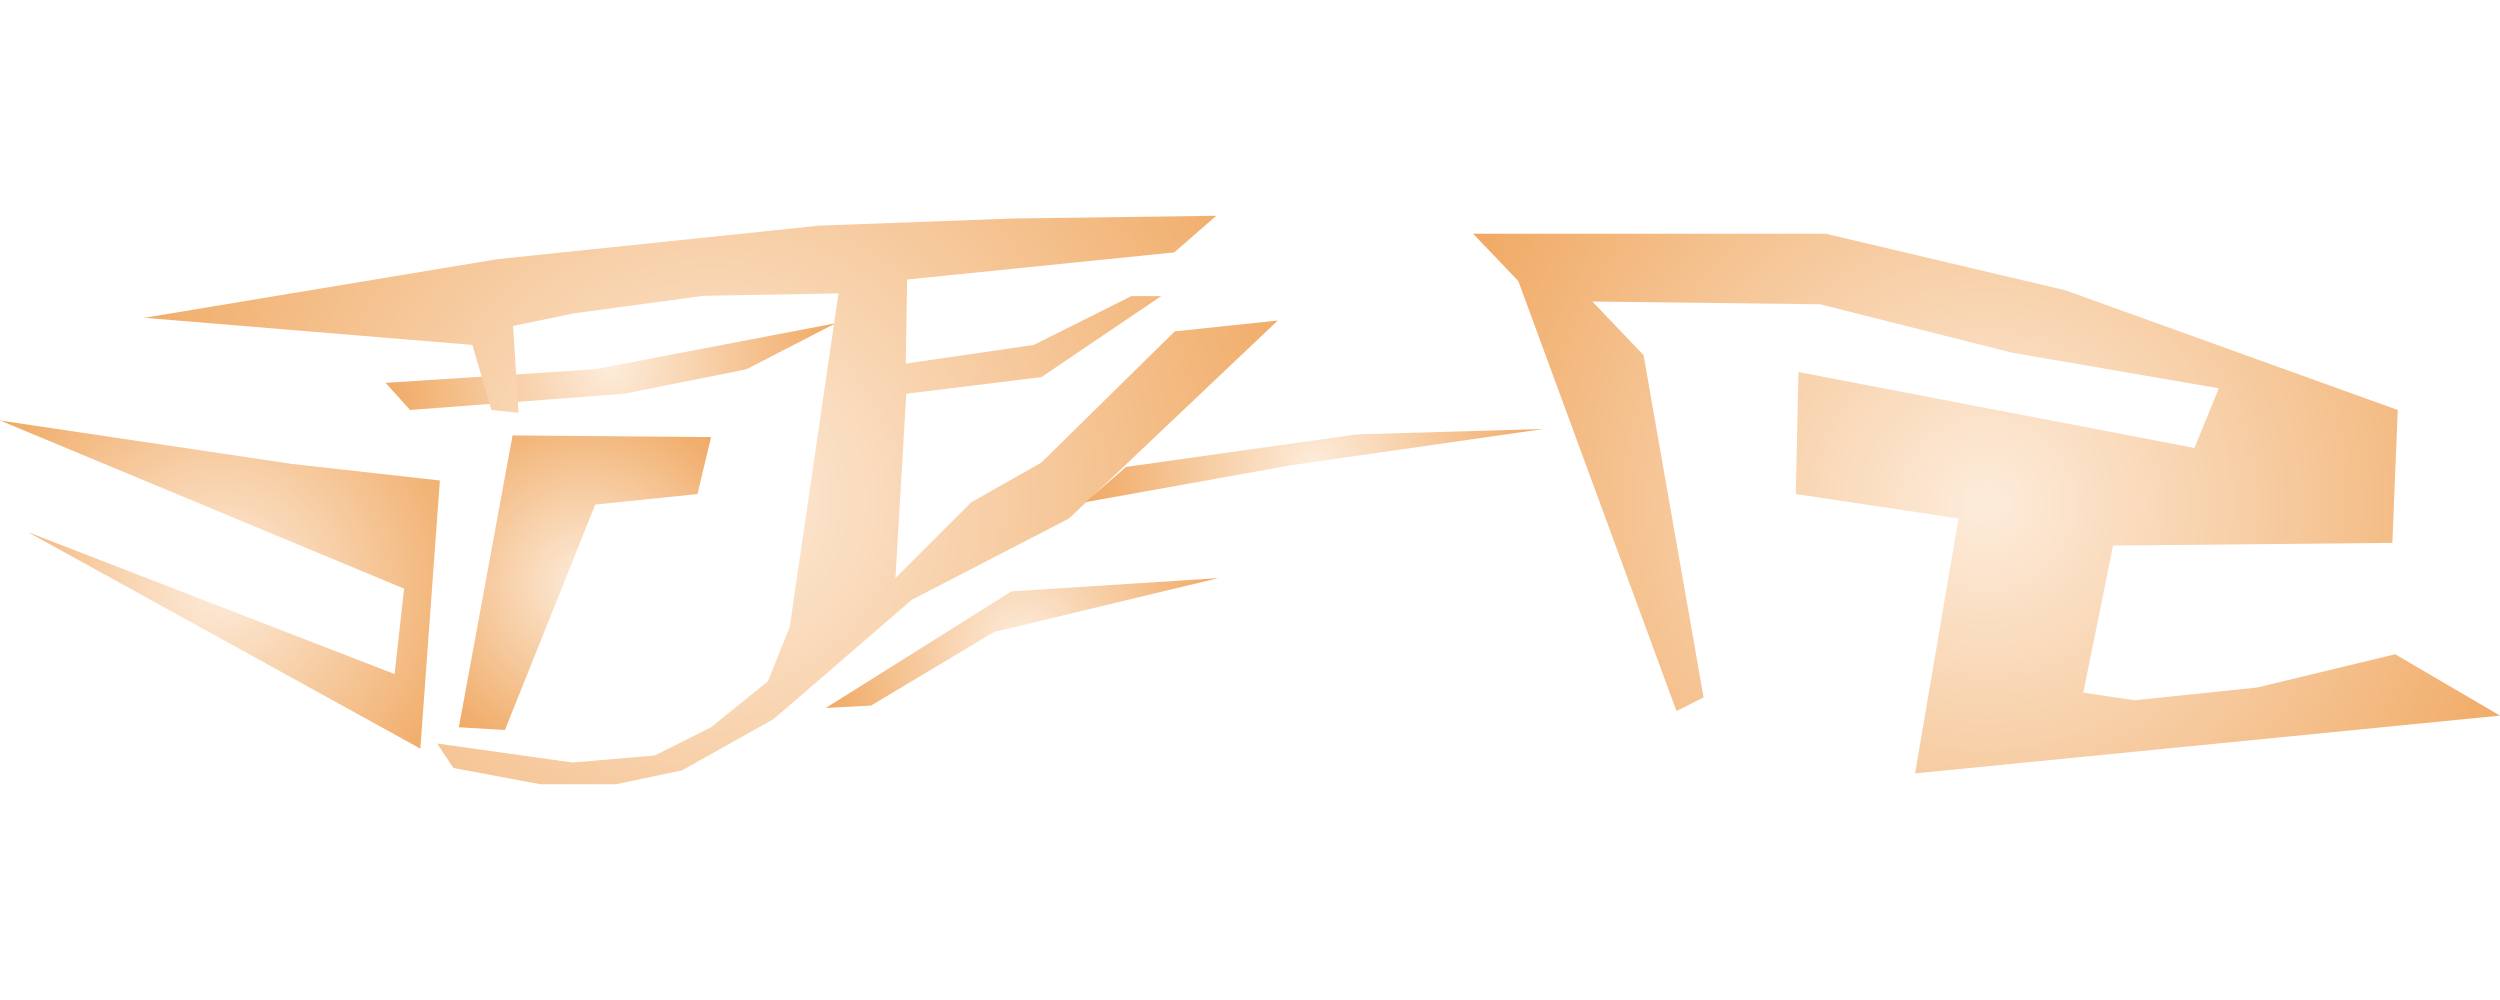
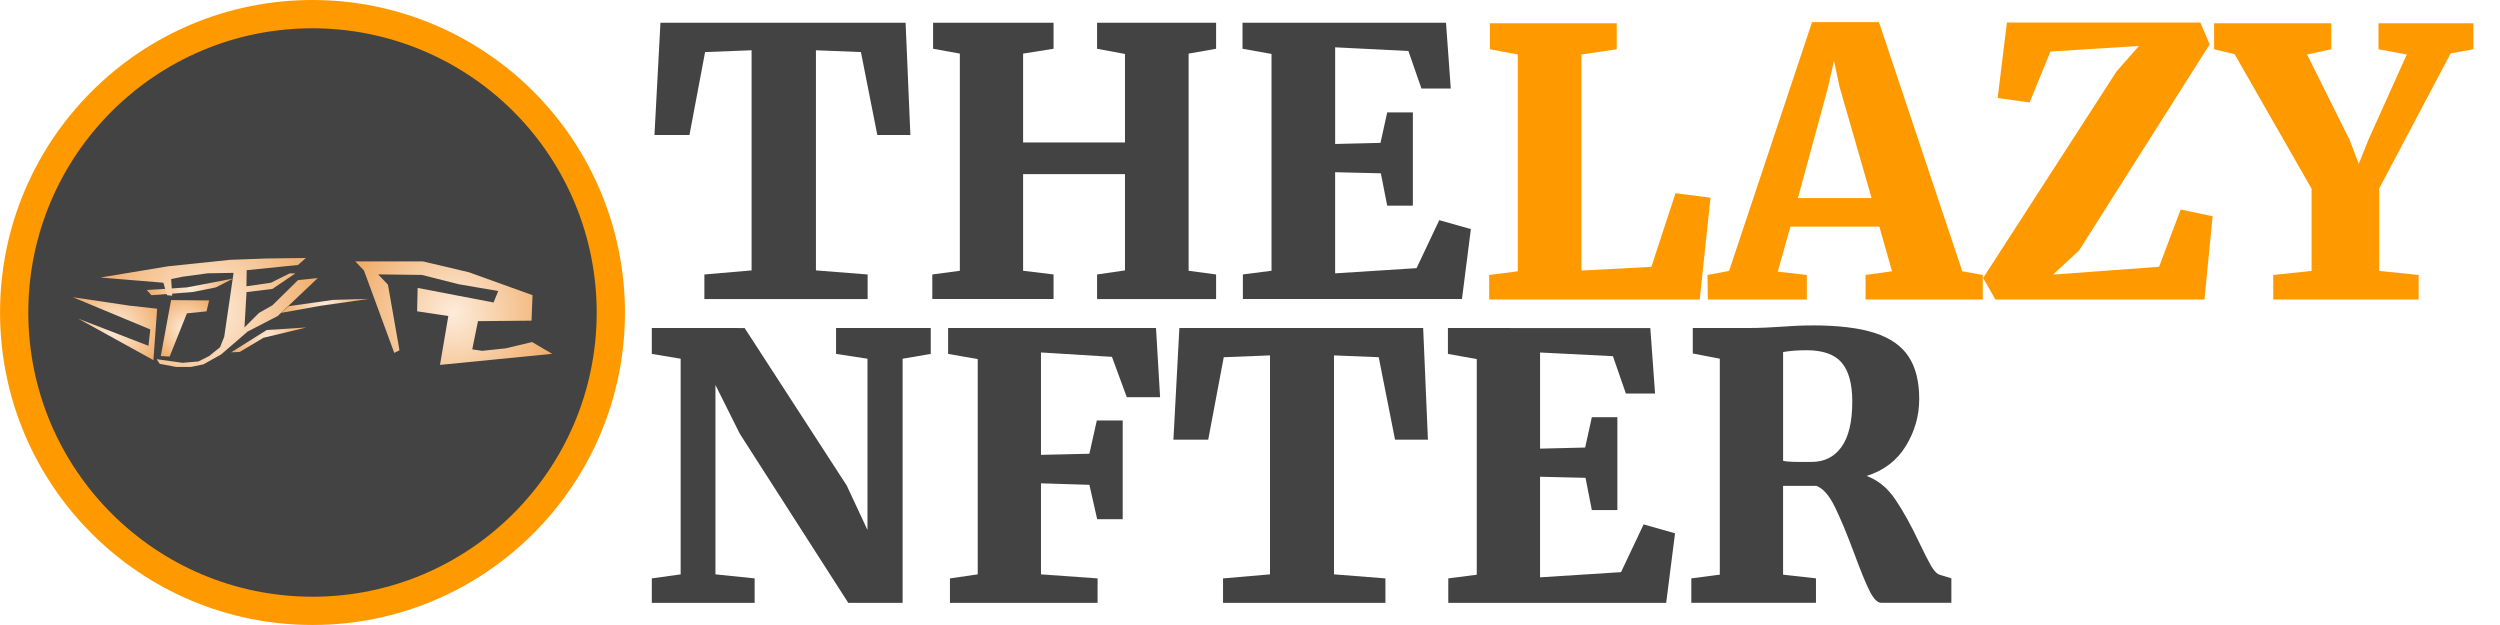
- <svg xmlns="http://www.w3.org/2000/svg" version="1.1" viewBox="0.0 0.0 250.0 100.0" fill="none" stroke="none" stroke-linecap="square" stroke-miterlimit="10">
+ <svg xmlns="http://www.w3.org/2000/svg" version="1.1" viewBox="0.0 0.0 112.0 28.0" fill="none" stroke="none" stroke-linecap="square" stroke-miterlimit="10">
  <clipPath id="p.0">
-     <path d="m0 0l250.0 0l0 100.0l-250.0 0l0 -100.0z" clip-rule="nonzero" />
+     <path d="m0 0l112.0 0l0 28.0l-112.0 0l0 -28.0z" clip-rule="nonzero" />
  </clipPath>
  <g clip-path="url(#p.0)">
-     <path fill="#000000" fill-opacity="0.0" d="m0 0l250.0 0l0 100.0l-250.0 0z" fill-rule="evenodd" />
+     <path fill="#000000" fill-opacity="0.0" d="m0 0l112.0 0l0 28.0l-112.0 0z" fill-rule="evenodd" />
+     <path fill="#ff9900" d="m82.162 2.726l0.25 1.166l1.435 4.981l-3.301 0l1.351 -4.965l0.266 -1.182zm-15.414 -1.684l0 1.166l1.25 0.233l0 9.713l-1.283 0.165l0 1.101l9.433 0l0.483 -4.563l-1.568 -0.201l-1.082 3.297l-3.132 0.168l0 -9.68l1.581 -0.233l0 -1.166zm14.432 -0.049l-3.716 11.144l-0.968 0.182l0.016 1.101l4.434 0l0 -1.101l-1.302 -0.149l0.567 -2.015l3.984 0l0.567 1.998l-1.185 0.165l0 1.101l5.251 0l0 -1.101l-0.917 -0.165l-3.732 -11.16zm8.73 0.016l-0.415 3.381l1.432 0.201l0.933 -2.283l3.965 -0.249l-0.998 1.133l-5.983 9.262l0.551 0.965l9.365 0l0.366 -3.731l-1.432 -0.301l-0.968 2.565l-4.749 0.35l1.166 -1.082l5.85 -9.23l-0.418 -0.982zm9.282 0.033l0 1.166l0.917 0.217l3.45 6.03l0 3.682l-1.717 0.182l0 1.101l6.514 0l0 -1.101l-1.766 -0.182l0 -3.698l3.2 -6.047l1.017 -0.184l0 -1.166l-4.25 0l0 1.166l1.267 0.233l-1.717 3.815l-0.434 1.082l-0.415 -1.082l-1.901 -3.815l1.085 -0.233l0 -1.166z" fill-rule="evenodd" />
+     <path fill="#434343" d="m29.588 1.018l-0.268 5.03l1.568 0l0.7 -3.715l2.083 -0.081l0 9.862l-2.115 0.182l0 1.101l7.314 0l0 -1.101l-2.316 -0.182l0 -9.862l2.015 0.081l0.735 3.715l1.481 0l-0.214 -5.03z" fill-rule="evenodd" />
+     <path fill="#434343" d="m41.802 1.018l0 1.166l1.199 0.217l0 9.729l-1.234 0.165l0 1.101l5.432 0l0 -1.101l-1.364 -0.165l0 -4.33l4.564 0l0 4.314l-1.25 0.182l0 1.101l5.332 0l0 -1.101l-1.231 -0.165l0 -9.729l1.231 -0.217l0 -1.166l-5.332 0l0 1.166l1.25 0.233l0 3.964l-4.564 0l0 -3.981l1.364 -0.217l0 -1.166z" fill-rule="evenodd" />
+     <path fill="#434343" d="m55.665 1.018l0 1.166l1.299 0.233l0 9.713l-1.283 0.165l0 1.101l9.815 0l0.399 -3.132l-1.416 -0.401l-1.017 2.15l-3.648 0.233l0 -4.531l2.048 0.049l0.285 1.451l1.15 0l0 -4.181l-1.15 0l-0.301 1.367l-2.031 0.049l0 -4.33l3.282 0.165l0.583 1.681l1.315 0l-0.214 -2.947z" fill-rule="evenodd" />
+     <path fill="#434343" d="m29.201 14.695l0 1.16l1.292 0.216l0 9.66l-1.292 0.181l0 1.095l4.607 0l0 -1.095l-1.756 -0.181l0 -8.484l1.092 2.187l4.858 7.573l2.436 0l0 -10.936l1.26 -0.216l0 -1.16l-4.243 0l0 1.16l1.408 0.216l0 7.673l-0.928 -1.99l-4.575 -7.058z" fill-rule="evenodd" />
+     <path fill="#434343" d="m42.475 14.695l0 1.16l1.327 0.232l0 9.644l-1.244 0.181l0 1.095l6.614 0l0 -1.095l-2.536 -0.181l0 -4.078l2.169 0.067l0.348 1.54l1.144 0l0 -4.423l-1.16 0l-0.332 1.491l-2.169 0.049l0 -4.587l3.18 0.197l0.664 1.807l1.492 0l-0.183 -3.099z" fill-rule="evenodd" />
+     <path fill="#434343" d="m52.836 14.695l-0.267 5.003l1.559 0l0.696 -3.695l2.072 -0.081l0 9.809l-2.104 0.181l0 1.095l7.275 0l0 -1.095l-2.304 -0.181l0 -9.809l2.004 0.081l0.731 3.695l1.473 0l-0.213 -5.003z" fill-rule="evenodd" />
+     <path fill="#434343" d="m64.867 14.695l0 1.16l1.292 0.232l0 9.66l-1.276 0.165l0 1.095l9.762 0l0.397 -3.115l-1.408 -0.399l-1.012 2.139l-3.628 0.232l0 -4.506l2.037 0.049l0.283 1.443l1.144 0l0 -4.159l-1.144 0l-0.299 1.359l-2.02 0.049l0 -4.307l3.264 0.165l0.58 1.672l1.308 0l-0.213 -2.931z" fill-rule="evenodd" />
+     <path fill="#434343" d="m80.926 15.69c0.739 0 1.266 0.185 1.581 0.556c0.316 0.369 0.475 0.951 0.475 1.748c0 0.904 -0.161 1.58 -0.483 2.028c-0.32 0.448 -0.767 0.672 -1.341 0.672l-0.566 0c-0.331 0 -0.567 -0.016 -0.709 -0.049l0 -4.873c0.297 -0.054 0.645 -0.081 1.044 -0.081zm0.248 -1.111c-0.421 0 -0.929 0.022 -1.524 0.067c-0.133 0.011 -0.325 0.022 -0.575 0.032c-0.248 0.011 -0.477 0.016 -0.685 0.016l-2.554 0l0 1.143l1.211 0.232l0 9.676l-1.276 0.165l0 1.095l5.584 0l0 -1.095l-1.473 -0.165l0 -3.978l1.492 0c0.297 0.111 0.569 0.419 0.817 0.922c0.25 0.502 0.546 1.211 0.887 2.128c0.277 0.752 0.504 1.304 0.68 1.659c0.178 0.352 0.35 0.529 0.515 0.529l3.148 0l0 -1.095l-0.48 -0.148c-0.144 -0.032 -0.282 -0.162 -0.415 -0.388c-0.131 -0.227 -0.308 -0.572 -0.529 -1.036c-0.376 -0.796 -0.738 -1.451 -1.087 -1.963c-0.347 -0.514 -0.775 -0.865 -1.284 -1.052c0.773 -0.245 1.359 -0.692 1.756 -1.343c0.399 -0.653 0.599 -1.354 0.599 -2.104c0 -0.786 -0.158 -1.419 -0.475 -1.899c-0.315 -0.48 -0.82 -0.833 -1.516 -1.06c-0.696 -0.227 -1.635 -0.34 -2.816 -0.34z" fill-rule="evenodd" />
+     <path fill="#ff9900" d="m0.002 14l0 0c0 -7.732 6.267 -14 13.998 -14l0 0c3.713 0 7.273 1.475 9.898 4.1c2.625 2.625 4.1 6.186 4.1 9.899l0 0c0 7.732 -6.267 14 -13.998 14l0 0c-7.731 0 -13.998 -6.268 -13.998 -14z" fill-rule="evenodd" />
+     <path fill="#434343" d="m1.268 14l0 0c0 -7.032 5.7 -12.733 12.732 -12.733l0 0c3.377 0 6.615 1.342 9.003 3.729c2.388 2.388 3.729 5.627 3.729 9.004l0 0c0 7.032 -5.7 12.733 -12.732 12.733l0 0c-7.032 0 -12.732 -5.701 -12.732 -12.733z" fill-rule="evenodd" />
    <defs>
-       <radialGradient id="p.1" gradientUnits="userSpaceOnUse" gradientTransform="matrix(4.78776 0.0 0.0 4.78776 0.0 0.0)" spreadMethod="pad" cx="12.756" cy="7.657" fx="12.756" fy="7.657" r="4.788">
+       <radialGradient id="p.1" gradientUnits="userSpaceOnUse" gradientTransform="matrix(1.403219 0.0 0.0 1.403219 0.0 0.0)" spreadMethod="pad" cx="6.063" cy="9.16" fx="6.063" fy="9.16" r="1.403">
        <stop offset="0.0" stop-color="#fdecdb" />
        <stop offset="1.0" stop-color="#f0a963" />
      </radialGradient>
    </defs>
-     <path fill="url(#p.1)" d="m83.579 32.321l-24.135 4.61l-20.881 1.355l2.44 2.712l21.423 -1.627l12.203 -2.44z" fill-rule="evenodd" />
+     <path fill="url(#p.1)" d="m10.441 12.48l-2.073 0.396l-1.794 0.116l0.21 0.233l1.84 -0.14l1.048 -0.21z" fill-rule="evenodd" />
    <defs>
-       <radialGradient id="p.2" gradientUnits="userSpaceOnUse" gradientTransform="matrix(7.962696 0.0 0.0 7.962696 0.0 0.0)" spreadMethod="pad" cx="8.93" cy="6.279" fx="8.93" fy="6.279" r="7.963">
+       <radialGradient id="p.2" gradientUnits="userSpaceOnUse" gradientTransform="matrix(2.333745 0.0 0.0 2.333745 0.0 0.0)" spreadMethod="pad" cx="4.015" cy="5.998" fx="4.015" fy="5.998" r="2.334">
        <stop offset="0.0" stop-color="#fdecdb" />
        <stop offset="1.0" stop-color="#f0a963" />
      </radialGradient>
    </defs>
-     <path fill="url(#p.2)" d="m43.715 74.355l13.559 1.898l8.219 -0.711l5.611 -2.814l5.694 -4.609l2.17 -5.424l4.881 -33.355l-13.475 0.238l-13.017 1.762l-6.049 1.254l0.543 8.678l-2.712 -0.271l-1.898 -6.508l-32.813 -2.712l35.302 -5.864l32.221 -3.356l19.338 -0.712l20.338 -0.271l-4.203 3.661l-26.712 2.712l-0.135 8.406l12.797 -1.865l9.763 -4.881l2.983 0l-11.985 8.101l-13.507 1.661l-1.084 18.441l7.593 -7.593l6.998 -3.966l13.34 -13.119l10.305 -1.084l-20.881 19.796l-15.728 8.135l-7.646 6.61l-6.185 5.322l-9.136 5.119l-6.592 1.39l-7.593 0l-8.678 -1.627z" fill-rule="evenodd" />
+     <path fill="url(#p.2)" d="m7.017 16.091l1.165 0.163l0.706 -0.061l0.482 -0.242l0.489 -0.396l0.186 -0.466l0.419 -2.865l-1.158 0.02l-1.118 0.151l-0.52 0.108l0.047 0.745l-0.233 -0.023l-0.163 -0.559l-2.819 -0.233l3.032 -0.504l2.768 -0.288l1.661 -0.061l1.747 -0.023l-0.361 0.314l-2.295 0.233l-0.012 0.722l1.099 -0.16l0.839 -0.419l0.256 0l-1.029 0.696l-1.16 0.143l-0.093 1.584l0.652 -0.652l0.601 -0.341l1.146 -1.127l0.885 -0.093l-1.794 1.7l-1.351 0.699l-0.657 0.568l-0.531 0.457l-0.785 0.44l-0.566 0.119l-0.652 0l-0.745 -0.14z" fill-rule="evenodd" />
    <defs>
-       <radialGradient id="p.3" gradientUnits="userSpaceOnUse" gradientTransform="matrix(4.403313 0.0 0.0 4.403313 0.0 0.0)" spreadMethod="pad" cx="13.284" cy="13.233" fx="13.284" fy="13.233" r="4.403">
+       <radialGradient id="p.3" gradientUnits="userSpaceOnUse" gradientTransform="matrix(1.290544 0.0 0.0 1.290544 0.0 0.0)" spreadMethod="pad" cx="6.421" cy="11.398" fx="6.421" fy="11.398" r="1.291">
        <stop offset="0.0" stop-color="#fdecdb" />
        <stop offset="1.0" stop-color="#f0a963" />
      </radialGradient>
    </defs>
-     <path fill="url(#p.3)" d="m71.104 43.711l-1.355 5.694l-10.221 1.051l-9.033 22.542l-4.61 -0.271l5.372 -29.185z" fill-rule="evenodd" />
+     <path fill="url(#p.3)" d="m9.369 13.459l-0.116 0.489l-0.878 0.09l-0.776 1.936l-0.396 -0.023l0.461 -2.507z" fill-rule="evenodd" />
    <defs>
-       <radialGradient id="p.4" gradientUnits="userSpaceOnUse" gradientTransform="matrix(5.238065 0.0 0.0 5.238065 0.0 0.0)" spreadMethod="pad" cx="4.199" cy="11.16" fx="4.199" fy="11.16" r="5.238">
+       <radialGradient id="p.4" gradientUnits="userSpaceOnUse" gradientTransform="matrix(1.535197 0.0 0.0 1.535197 0.0 0.0)" spreadMethod="pad" cx="3.355" cy="9.592" fx="3.355" fy="9.592" r="1.535">
        <stop offset="0.0" stop-color="#fdecdb" />
        <stop offset="1.0" stop-color="#f0a963" />
      </radialGradient>
    </defs>
-     <path fill="url(#p.4)" d="m43.987 48.05l-14.832 -1.661l-29.151 -4.339l40.405 16.814l-0.949 8.542l-36.693 -14.203l39.269 21.661z" fill-rule="evenodd" />
+     <path fill="url(#p.4)" d="m7.04 13.831l-1.274 -0.143l-2.504 -0.373l3.471 1.444l-0.081 0.734l-3.152 -1.22l3.373 1.861z" fill-rule="evenodd" />
    <defs>
-       <radialGradient id="p.5" gradientUnits="userSpaceOnUse" gradientTransform="matrix(4.54586 0.0 0.0 4.54586 0.0 0.0)" spreadMethod="pad" cx="22.481" cy="14.146" fx="22.481" fy="14.146" r="4.546">
+       <radialGradient id="p.5" gradientUnits="userSpaceOnUse" gradientTransform="matrix(1.332322 0.0 0.0 1.332322 0.0 0.0)" spreadMethod="pad" cx="9.037" cy="11.429" fx="9.037" fy="11.429" r="1.332">
        <stop offset="0.0" stop-color="#fdecdb" />
        <stop offset="1.0" stop-color="#f0a963" />
      </radialGradient>
    </defs>
-     <path fill="url(#p.5)" d="m82.578 70.796l4.526 -0.238l12.287 -7.355l22.425 -5.39l-20.661 1.322z" fill-rule="evenodd" />
+     <path fill="url(#p.5)" d="m10.355 15.785l0.389 -0.02l1.055 -0.632l1.926 -0.463l-1.775 0.114z" fill-rule="evenodd" />
    <defs>
-       <radialGradient id="p.6" gradientUnits="userSpaceOnUse" gradientTransform="matrix(4.817223 0.0 0.0 4.817223 0.0 0.0)" spreadMethod="pad" cx="27.286" cy="9.665" fx="27.286" fy="9.665" r="4.817">
+       <radialGradient id="p.6" gradientUnits="userSpaceOnUse" gradientTransform="matrix(1.411854 0.0 0.0 1.411854 0.0 0.0)" spreadMethod="pad" cx="10.307" cy="9.706" fx="10.307" fy="9.706" r="1.412">
        <stop offset="0.0" stop-color="#fdecdb" />
        <stop offset="1.0" stop-color="#f0a963" />
      </radialGradient>
    </defs>
-     <path fill="url(#p.6)" d="m108.527 50.22l20.558 -3.695l25.272 -3.628l-18.711 0.542l-23.05 3.255z" fill-rule="evenodd" />
+     <path fill="url(#p.6)" d="m12.584 14.018l1.766 -0.317l2.171 -0.312l-1.607 0.047l-1.98 0.28z" fill-rule="evenodd" />
    <defs>
-       <radialGradient id="p.7" gradientUnits="userSpaceOnUse" gradientTransform="matrix(7.61596 0.0 0.0 7.61596 0.0 0.0)" spreadMethod="pad" cx="26.084" cy="6.612" fx="26.084" fy="6.612" r="7.616">
+       <radialGradient id="p.7" gradientUnits="userSpaceOnUse" gradientTransform="matrix(2.232122 0.0 0.0 2.232122 0.0 0.0)" spreadMethod="pad" cx="9.106" cy="6.285" fx="9.106" fy="6.285" r="2.232">
        <stop offset="0.0" stop-color="#fdecdb" />
        <stop offset="1.0" stop-color="#f0a963" />
      </radialGradient>
    </defs>
-     <path fill="url(#p.7)" d="m239.518 65.424l10.479 6.137l-58.488 5.777l4.342 -25.493l-16.273 -2.441l0.27 -12.2l39.594 7.594l2.441 -5.968l-20.711 -3.566l-19.153 -4.837l-22.781 -0.275l5.119 5.366l6.002 34.227l-2.712 1.355l-15.816 -42.997l-4.523 -4.731l35.252 0l23.979 5.659l33.238 11.97l-0.54 13.286l-27.928 0.27l-2.981 14.705l5.114 0.765l12.273 -1.277z" fill-rule="evenodd" />
+     <path fill="url(#p.7)" d="m23.836 15.324l0.9 0.527l-5.024 0.496l0.373 -2.19l-1.398 -0.21l0.023 -1.048l3.401 0.652l0.21 -0.513l-1.779 -0.306l-1.645 -0.416l-1.957 -0.024l0.44 0.461l0.516 2.94l-0.233 0.116l-1.359 -3.693l-0.389 -0.406l3.028 0l2.06 0.486l2.855 1.028l-0.046 1.141l-2.399 0.023l-0.256 1.263l0.439 0.066l1.054 -0.11z" fill-rule="evenodd" />
  </g>
</svg>
